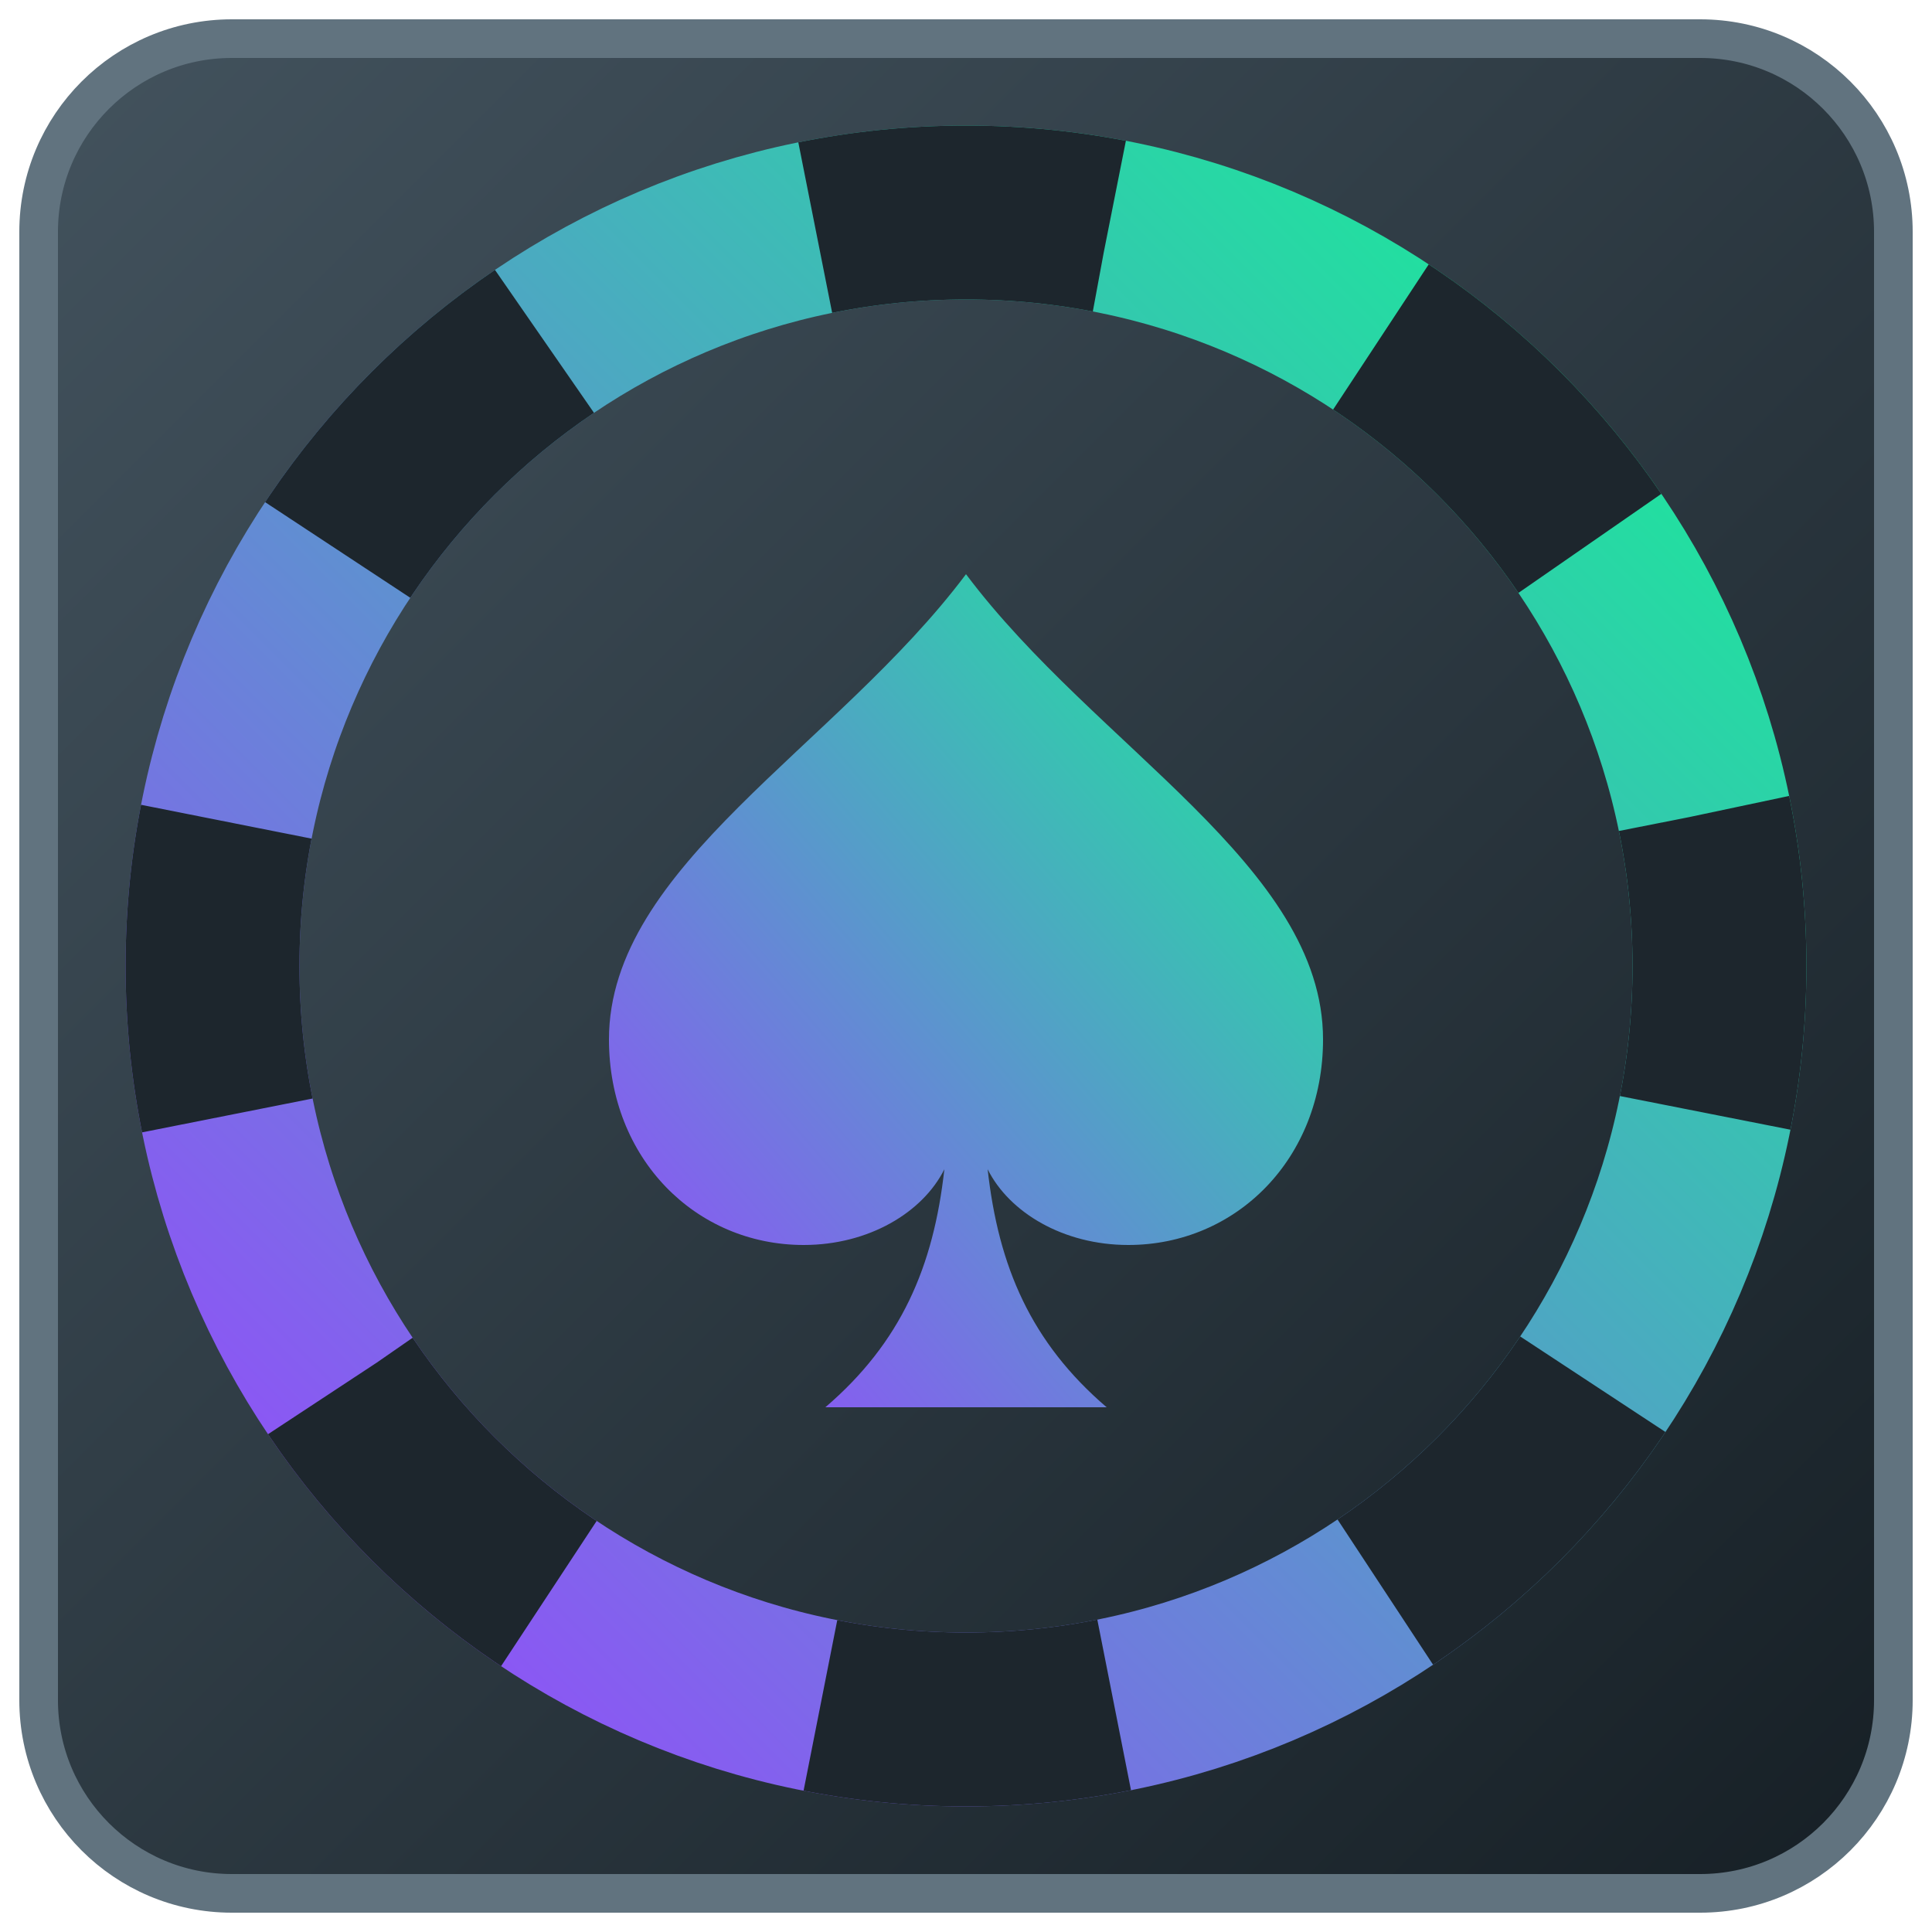
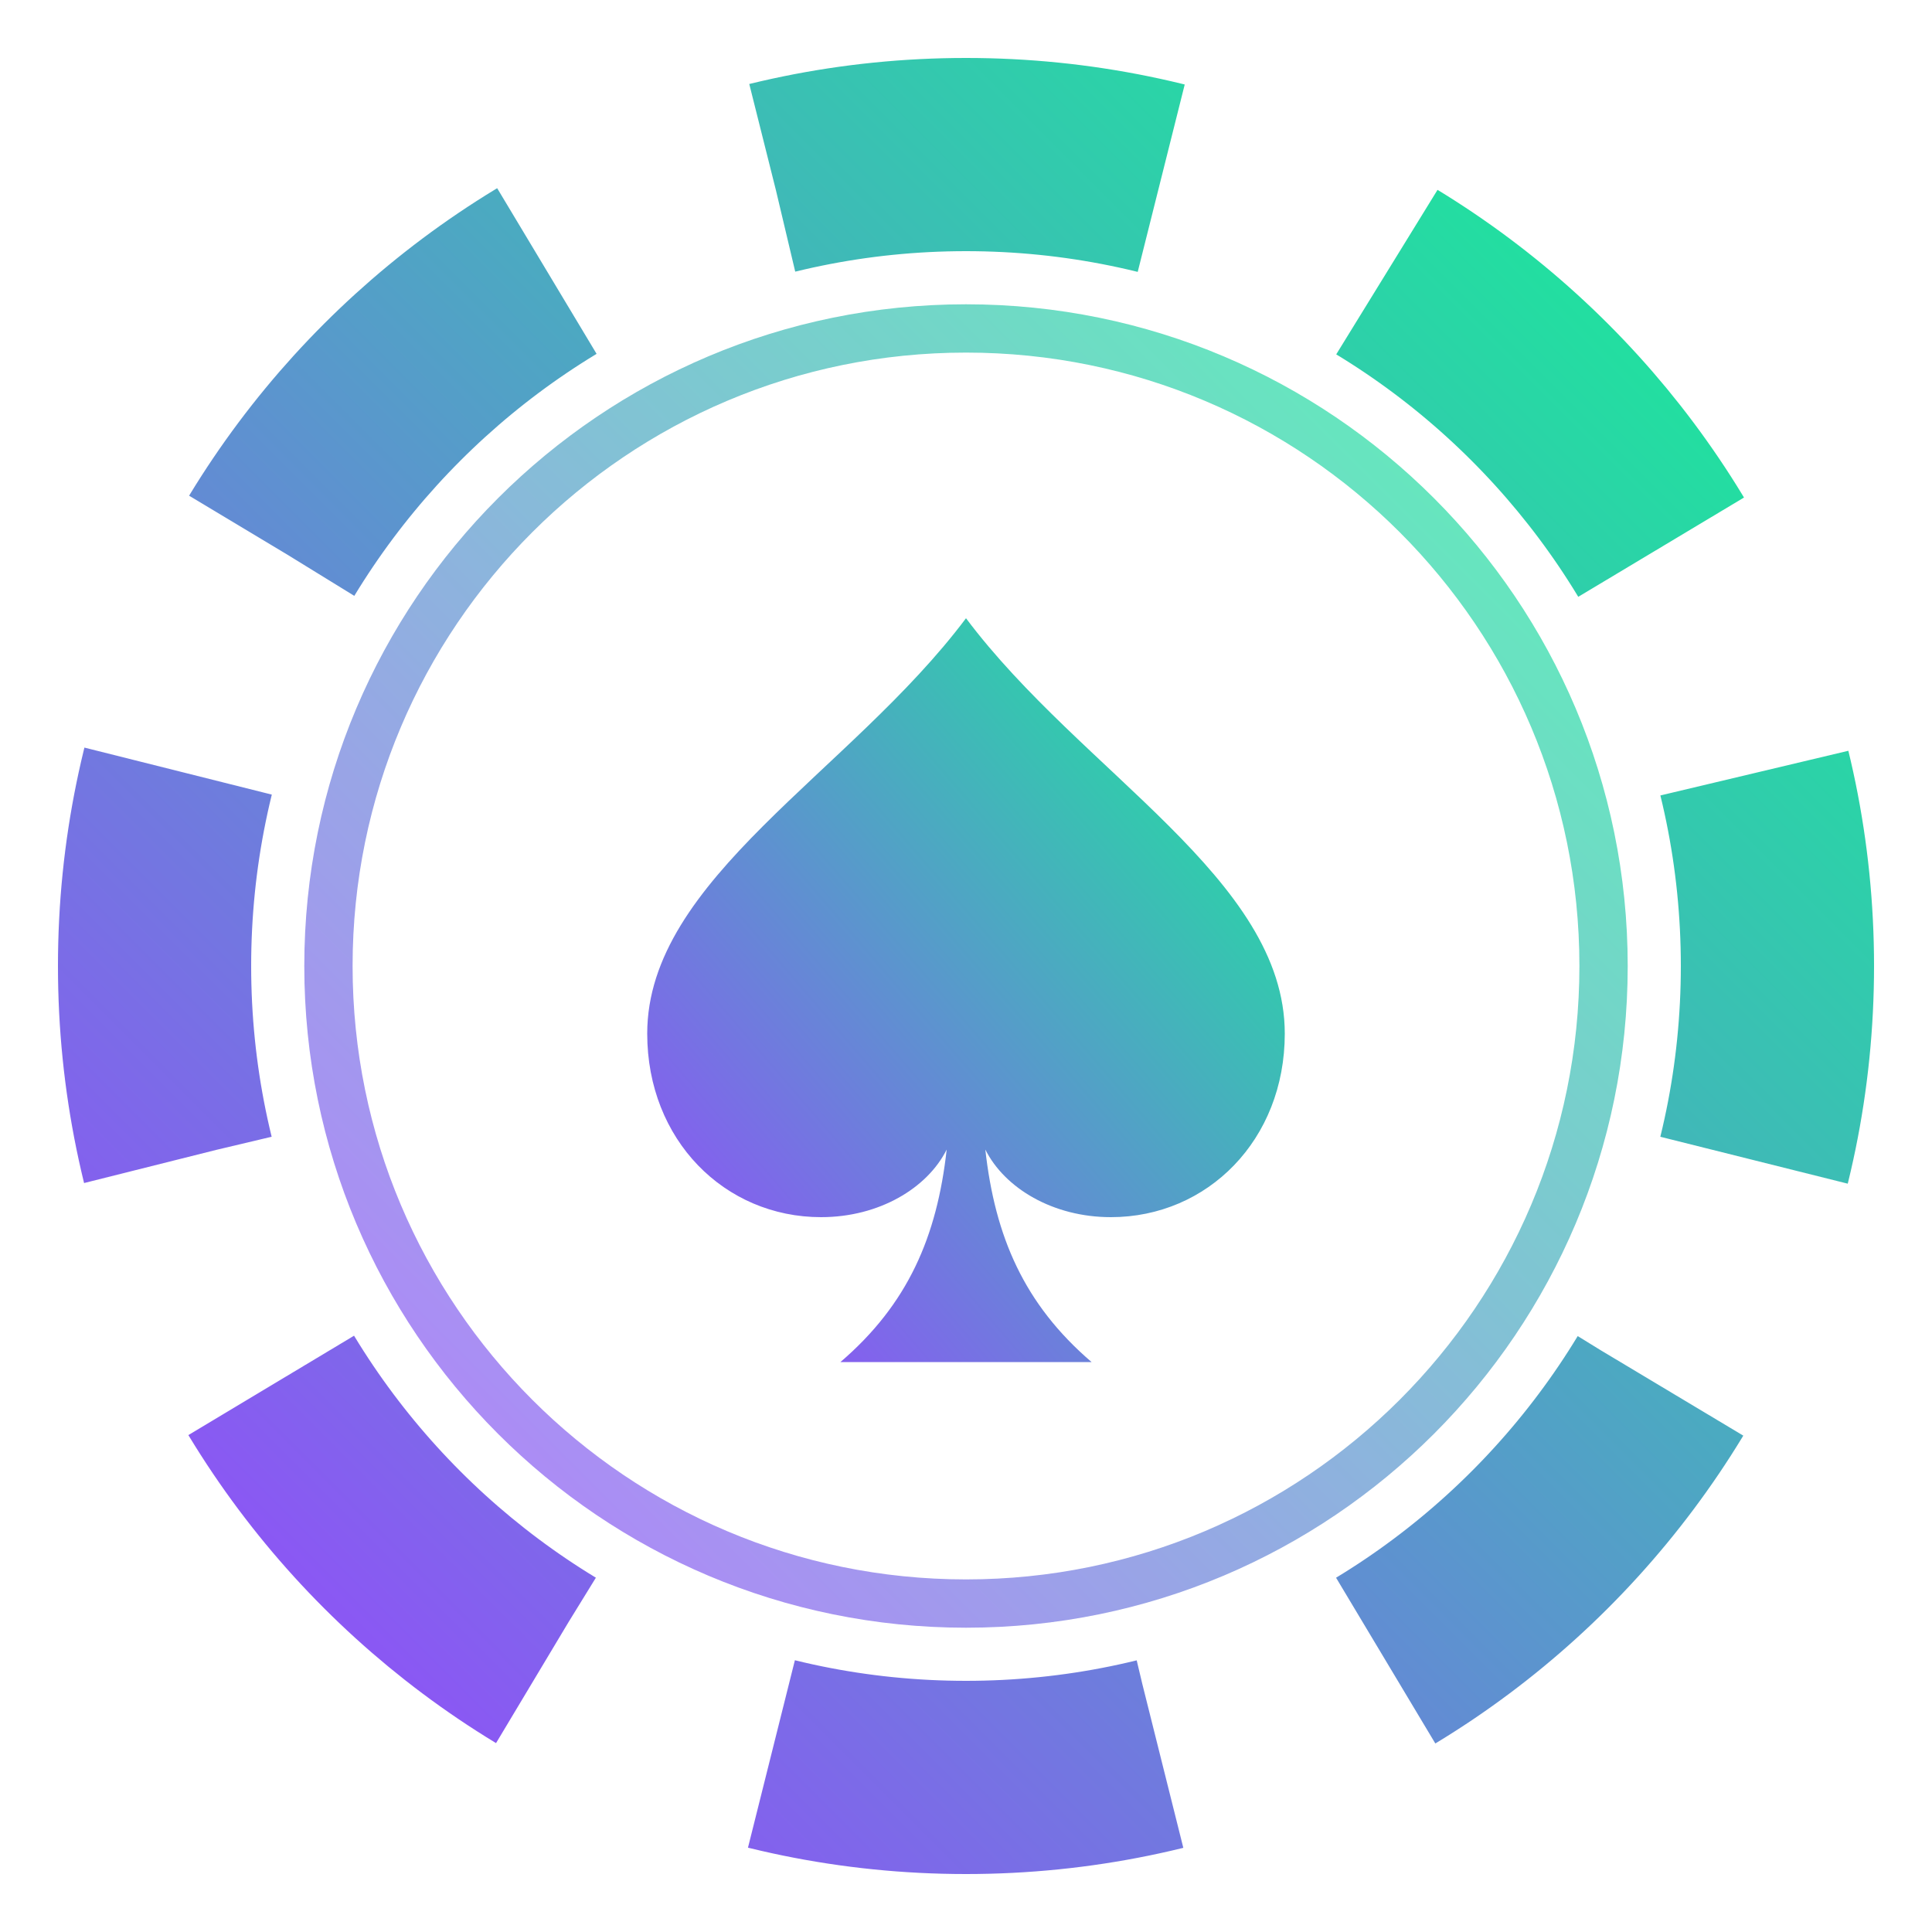
<svg xmlns="http://www.w3.org/2000/svg" viewBox="0 0 100 100" width="100" height="100">
  <defs>
-     <linearGradient id="tile" x1="0" y1="0" x2="1" y2="1">
-       <stop offset="0" stop-color="#43535e" />
-       <stop offset="1" stop-color="#161f25" />
-     </linearGradient>
    <linearGradient id="suit" x1="0" y1="1" x2="1" y2="0">
      <stop offset="0" stop-color="#9945FF" />
      <stop offset="1" stop-color="#14F195" />
    </linearGradient>
  </defs>
-   <rect x="2" y="2" width="96" height="96" rx="10" fill="url(#tile)" stroke="#61737f" stroke-width="2" />
-   <circle cx="50" cy="50" r="39" fill="none" stroke="url(#suit)" stroke-width="9" />
-   <circle cx="50" cy="50" r="39" fill="none" stroke="#1d262d" stroke-width="9" stroke-dasharray="15.3 15.3" stroke-dashoffset="7.65" />
-   <g transform="translate(50 51) scale(0.56) translate(-50 -50)">
+   <circle cx="50" cy="50" r="42" fill="none" stroke="url(#suit)" stroke-width="10" stroke-dasharray="20.3 12.7" stroke-dashoffset="10.15" />
+   <circle cx="50" cy="50" r="33" fill="none" stroke="url(#suit)" stroke-width="2.5" opacity="0.7" />
+   <g transform="translate(50 51) scale(0.5) translate(-50 -50)">
    <path fill="url(#suit)" d="M50 12 C 38 28, 17 39, 17 55 C 17 66, 25 74, 35 74 C 41 74, 46 71, 48 67 C 47 76, 44 83, 37 89 L 63 89 C 56 83, 53 76, 52 67 C 54 71, 59 74, 65 74 C 75 74, 83 66, 83 55 C 83 39, 62 28, 50 12 Z" />
  </g>
</svg>
